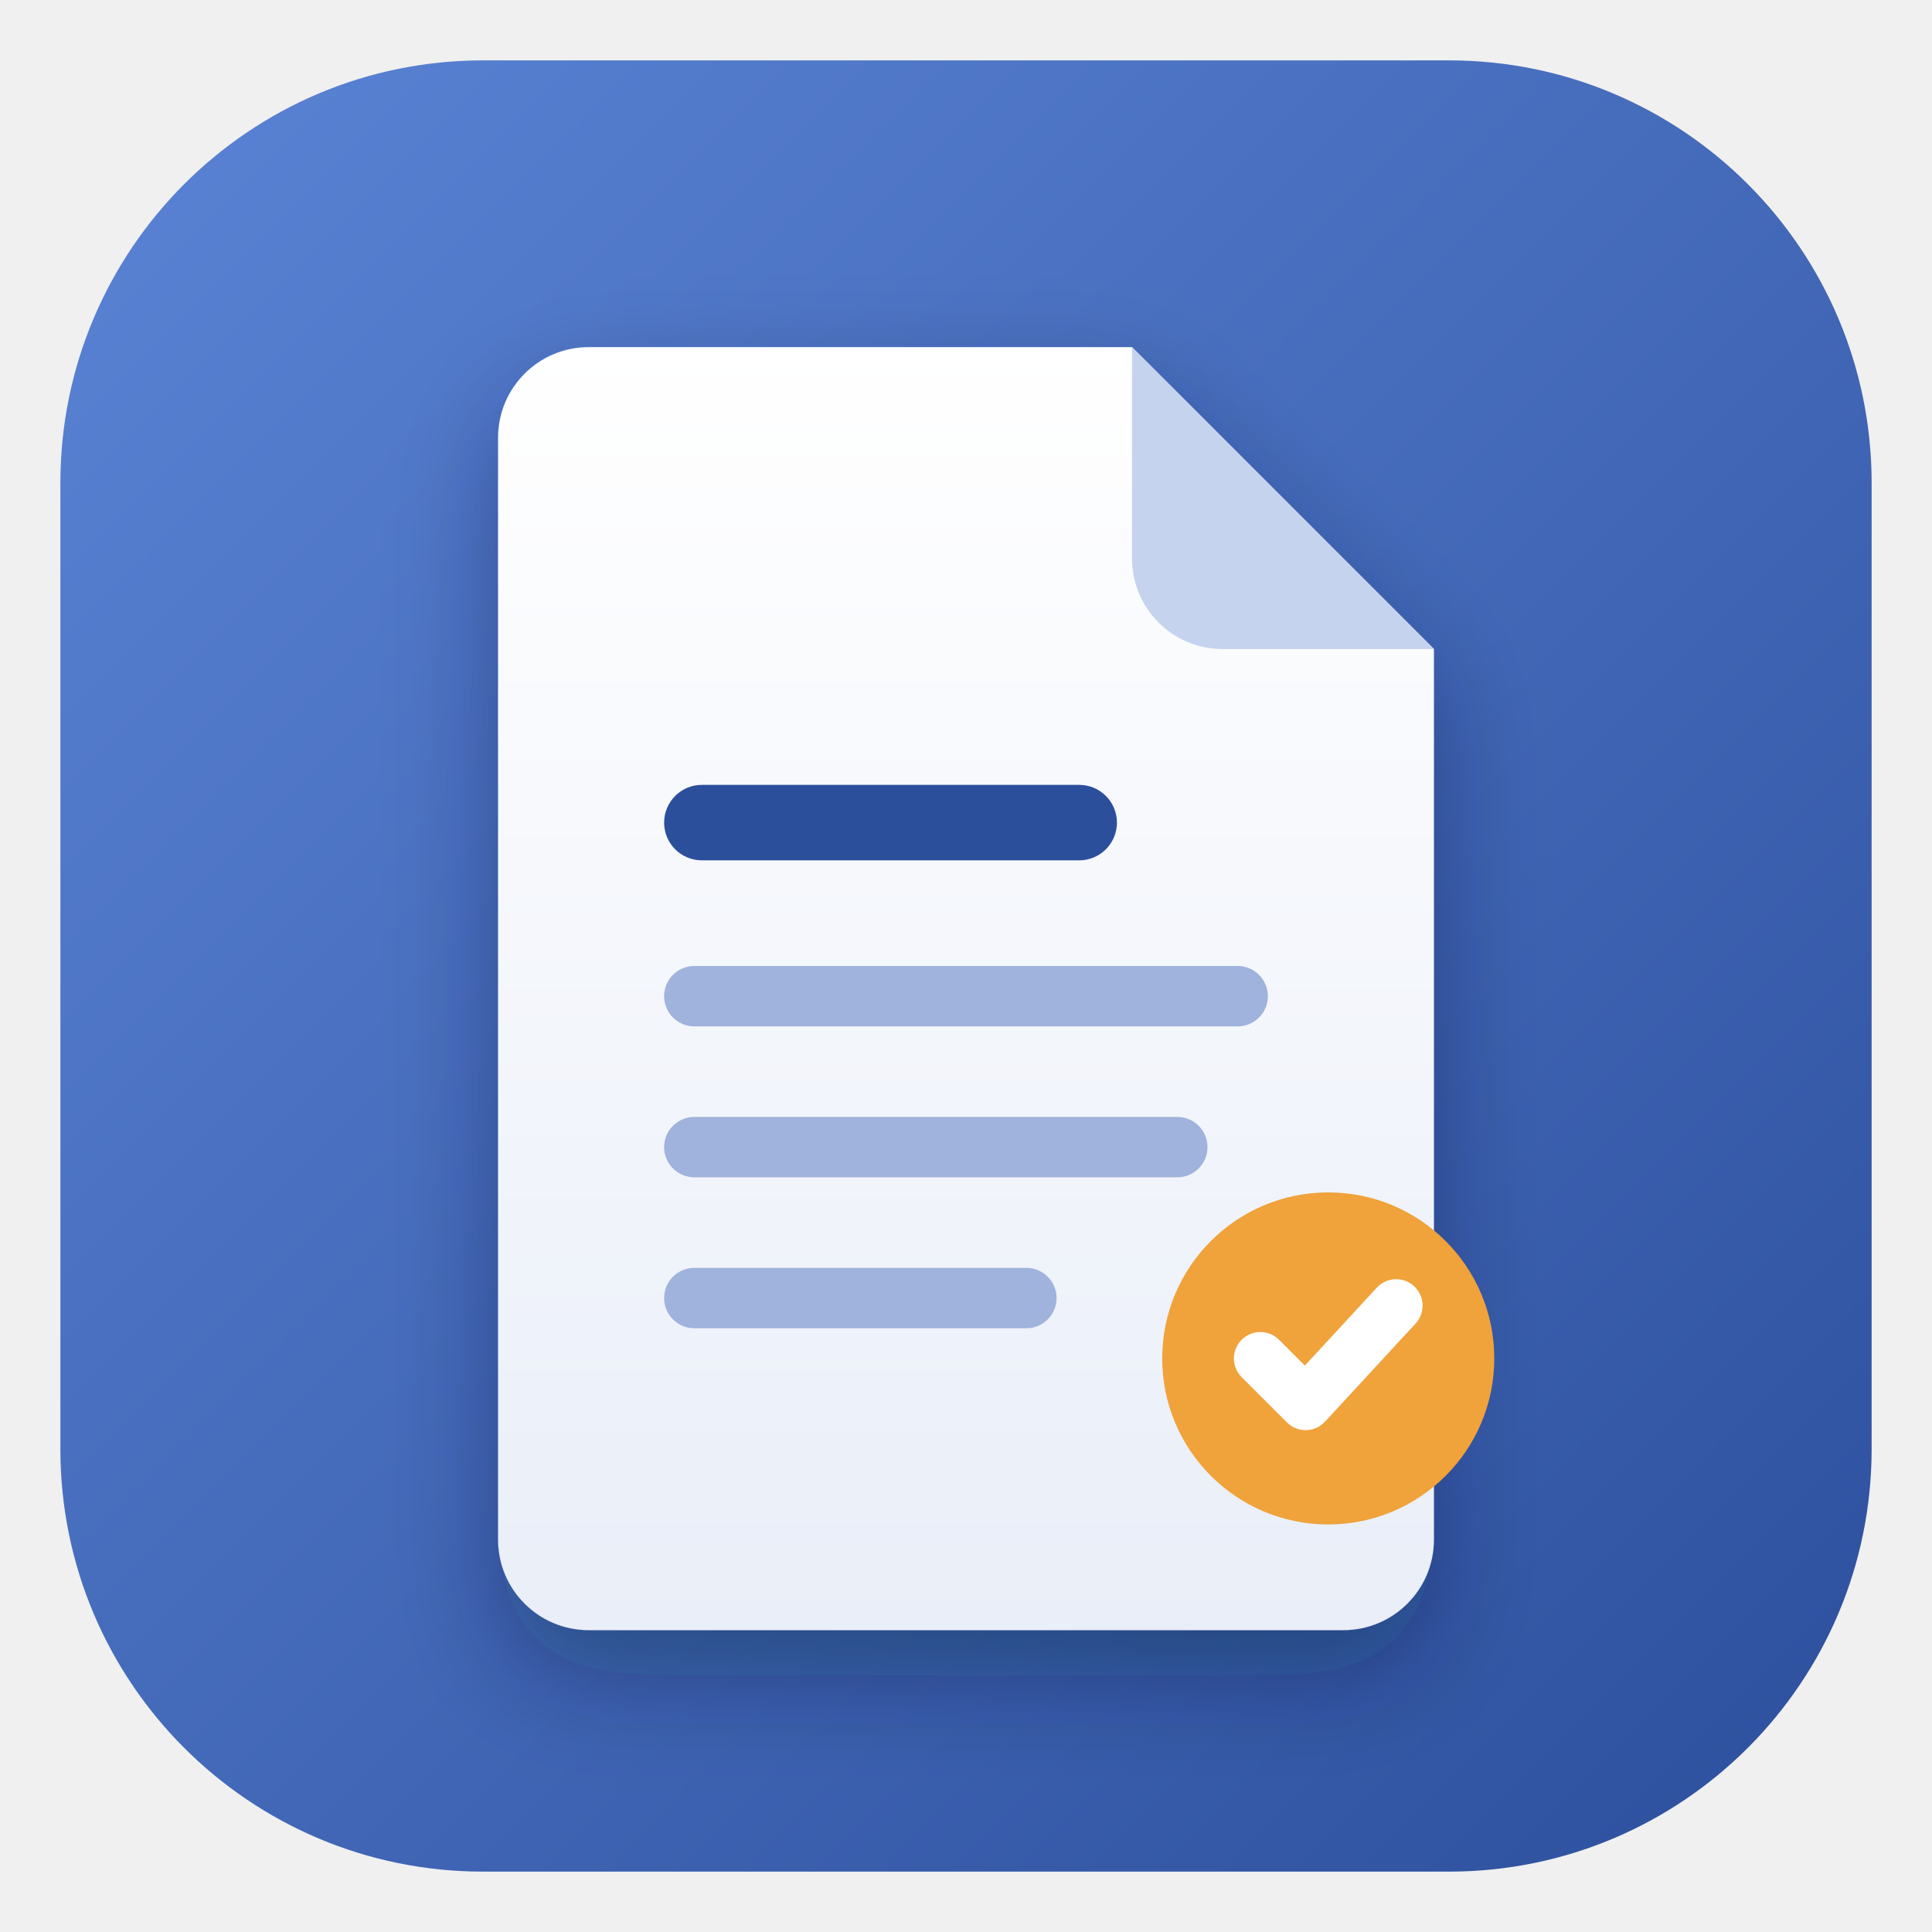
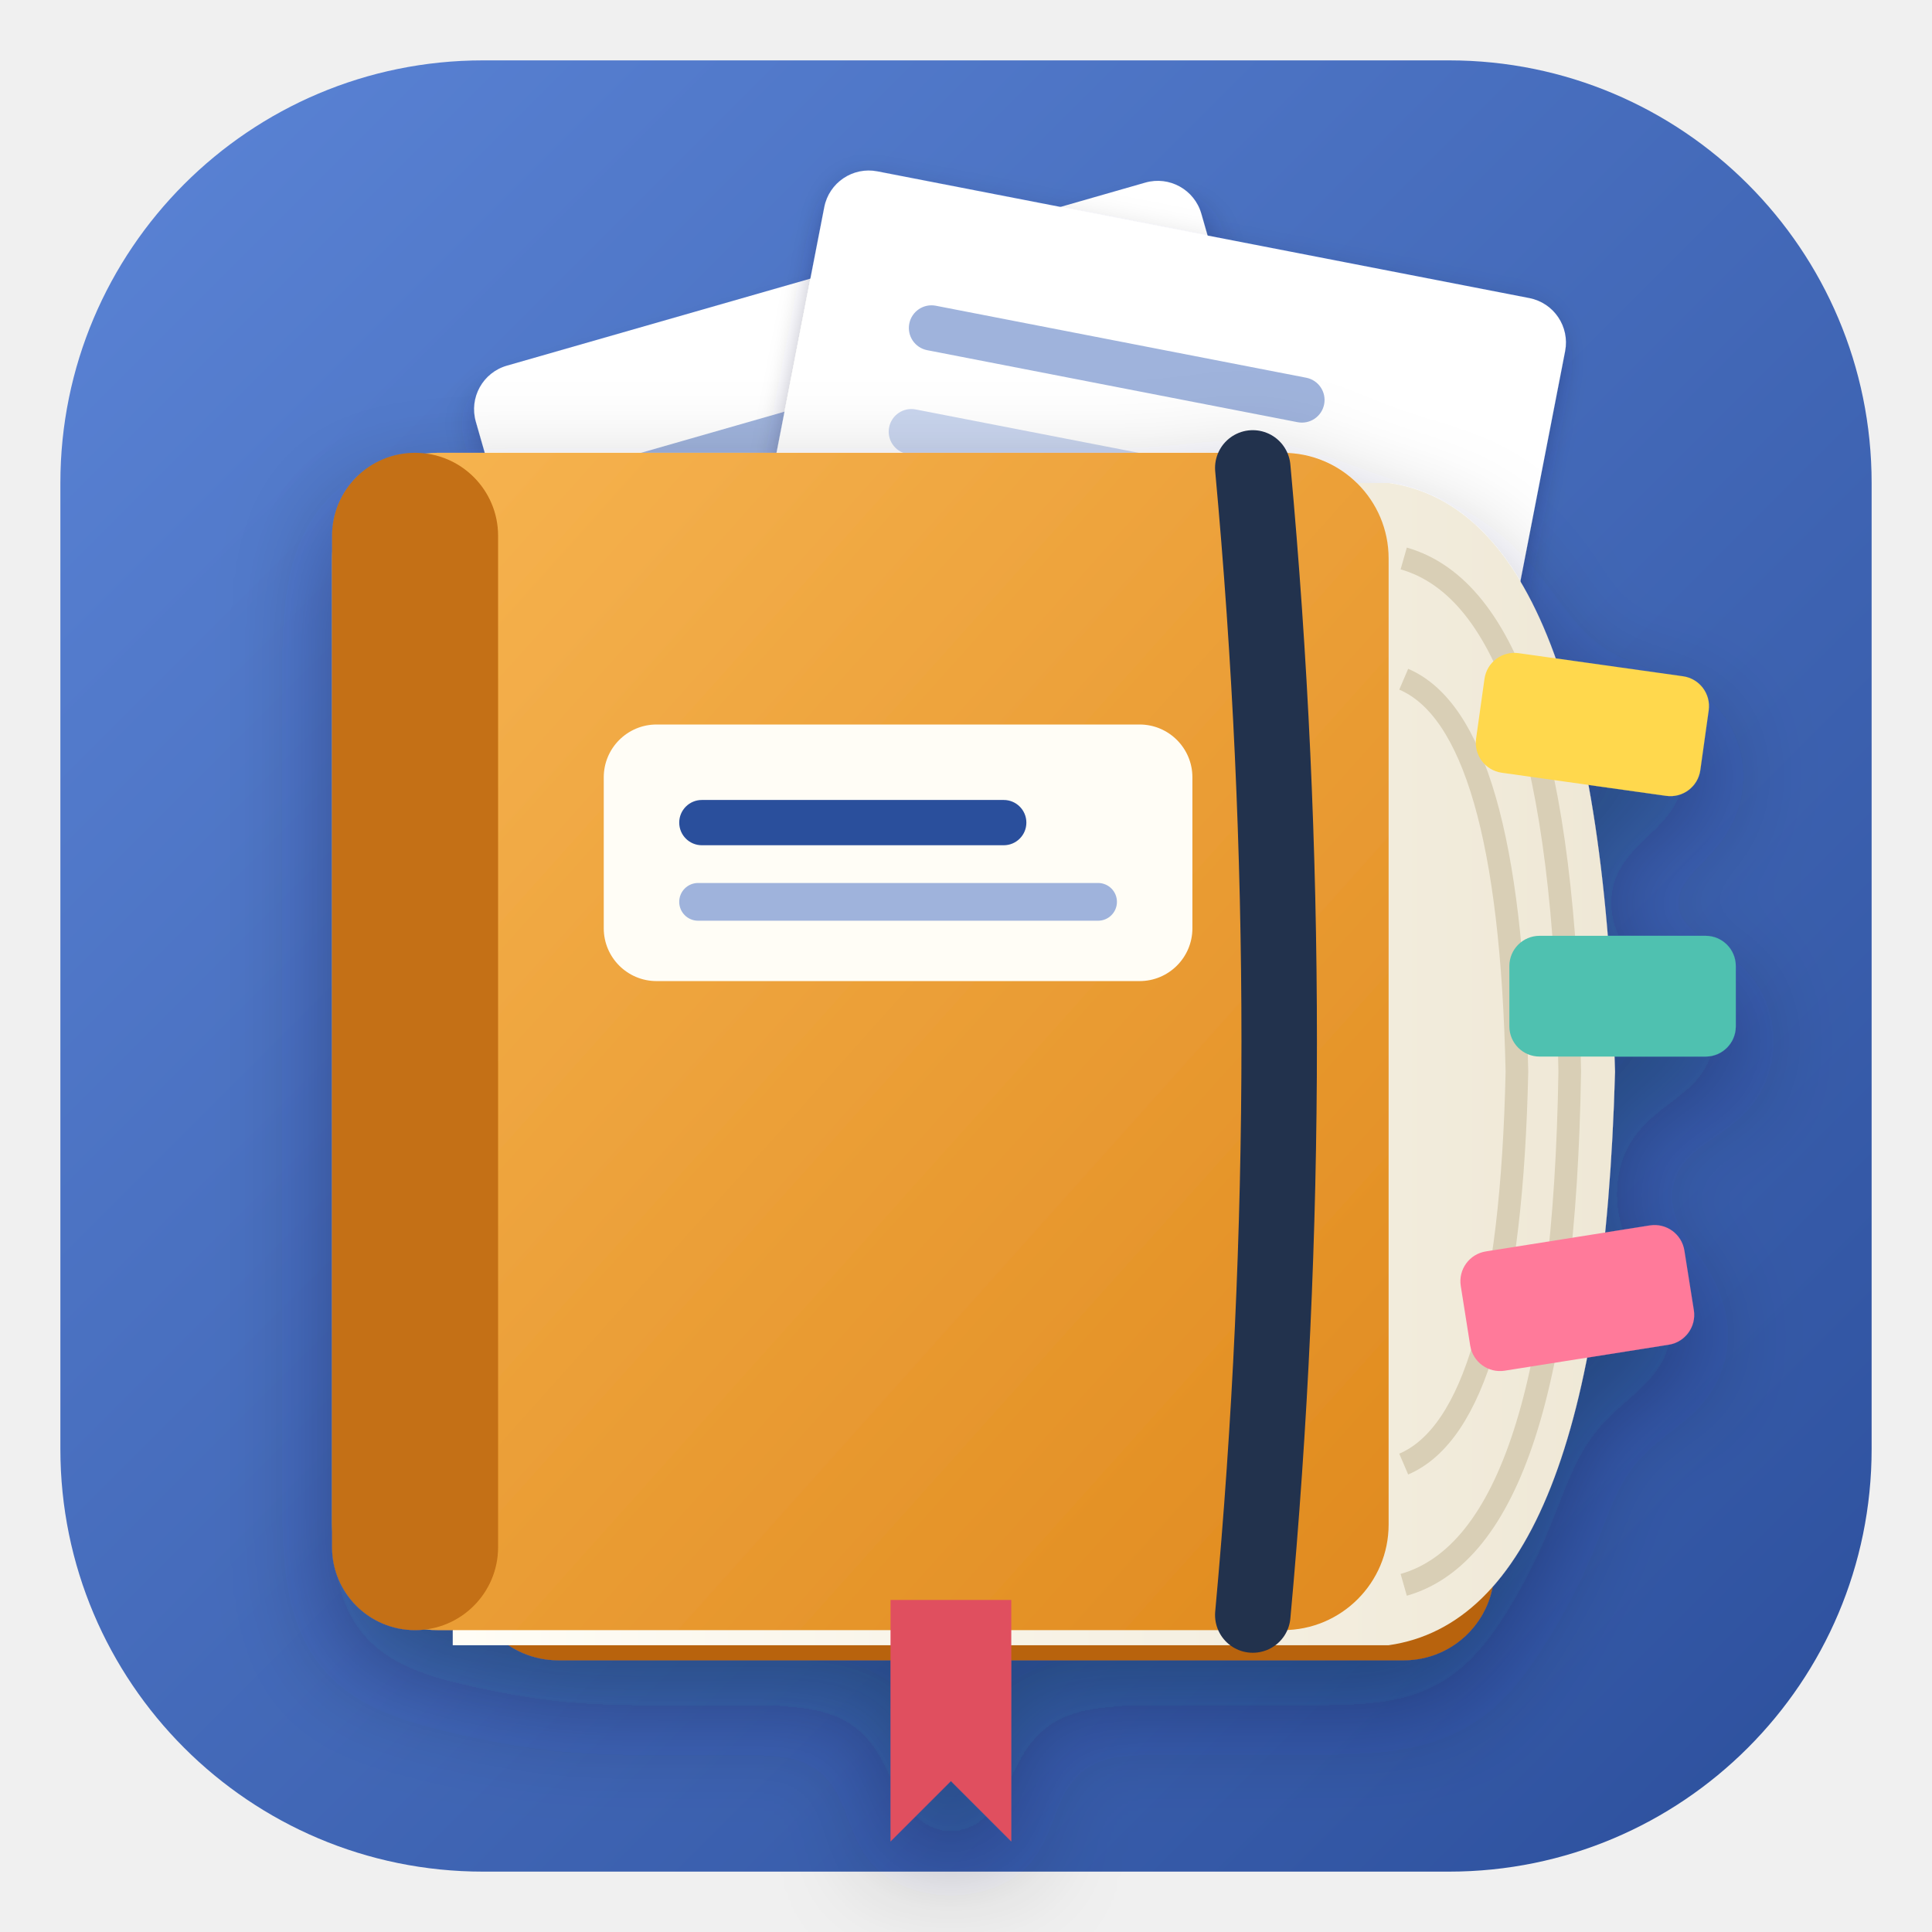
<svg xmlns="http://www.w3.org/2000/svg" width="256" height="256" viewBox="0 0 256 256">
  <defs>
    <linearGradient id="bg" x1="0" y1="0" x2="1" y2="1">
      <stop offset="0" stop-color="#5b84d6" />
      <stop offset="1" stop-color="#2c4f9c" />
    </linearGradient>
-     <linearGradient id="page" x1="0" y1="0" x2="0" y2="1">
-       <stop offset="0" stop-color="#ffffff" />
-       <stop offset="1" stop-color="#e9eef8" />
+     <linearGradient id="cover" x1="0" y1="0" x2="1" y2="1">
+       <stop offset="0" stop-color="#f7b552" />
+       <stop offset="1" stop-color="#e08a1e" />
    </linearGradient>
-     <filter id="shadow" x="-20%" y="-20%" width="140%" height="140%">
+     <linearGradient id="pages" x1="0" y1="0" x2="1" y2="0">
+       <stop offset="0" stop-color="#fffdf6" />
+       <stop offset="1" stop-color="#efe8d6" />
+     </linearGradient>
+     <filter id="shadow" x="-30%" y="-30%" width="160%" height="160%">
      <feDropShadow dx="0" dy="6" stdDeviation="7" flood-color="#0b1a3a" flood-opacity="0.35" />
+     </filter>
+     <filter id="sheet-shadow" x="-30%" y="-30%" width="160%" height="160%">
+       <feDropShadow dx="0" dy="2" stdDeviation="2" flood-color="#0b1a3a" flood-opacity="0.25" />
    </filter>
  </defs>
  <rect x="8" y="8" width="240" height="240" rx="56" fill="url(#bg)" />
+   <g transform="rotate(-16 126 94)" filter="url(#sheet-shadow)">
+     <rect x="76" y="34" width="100" height="120" rx="6" fill="#ffffff" />
+     <rect x="90" y="50" width="56" height="6" rx="3" fill="#9fb3dc" />
+     <rect x="90" y="64" width="70" height="6" rx="3" fill="#c9d5ee" />
+   </g>
+   <g transform="rotate(11 148 90)" filter="url(#sheet-shadow)">
+     <rect x="98" y="30" width="100" height="120" rx="6" fill="#ffffff" />
+     <rect x="112" y="46" width="56" height="6" rx="3" fill="#9fb3dc" />
+     <rect x="112" y="60" width="70" height="6" rx="3" fill="#c9d5ee" />
+   </g>
  <g filter="url(#shadow)">
-     <path d="M78 46h72l40 40v118a12 12 0 0 1-12 12H78a12 12 0 0 1-12-12V58a12 12 0 0 1 12-12z" fill="url(#page)" />
-     <path d="M150 46v28a12 12 0 0 0 12 12h28z" fill="#c5d3ee" />
+     <rect x="62" y="70" width="136" height="150" rx="12" fill="#b8640f" />
+     <path d="M60 64 H184 Q212 68 214 142 Q212 214 184 218 H60 Z" fill="url(#pages)" />
+     <path d="M186 74 Q207 80 208 142 Q207 204 186 210" fill="none" stroke="#d9cfb6" stroke-width="3" />
+     <path d="M186 90 Q200 96 201 142 Q200 188 186 194" fill="none" stroke="#d9cfb6" stroke-width="3" />
+     <rect x="196" y="88" width="30" height="16" rx="4" fill="#ffd84d" transform="rotate(8 211 96)" />
+     <rect x="200" y="124" width="30" height="16" rx="4" fill="#4fc1b0" />
+     <rect x="194" y="164" width="30" height="16" rx="4" fill="#ff7a9a" transform="rotate(-9 209 172)" />
+     <rect x="44" y="60" width="140" height="156" rx="14" fill="url(#cover)" />
+     <rect x="44" y="60" width="22" height="156" rx="11" fill="#c46f12" />
+     <rect x="80" y="96" width="78" height="34" rx="7" fill="#fffdf6" />
+     <rect x="90" y="106" width="46" height="6" rx="3" fill="#2c4f9c" />
+     <rect x="90" y="117" width="58" height="5" rx="2.5" fill="#9fb3dc" />
+     <path d="M166 62 Q173 138 166 214" fill="none" stroke="#24304d" stroke-width="10" stroke-linecap="round" />
+     <path d="M118 212 h16 v32 l-8 -8 l-8 8 z" fill="#e04f5f" />
  </g>
-   <rect x="88" y="104" width="60" height="10" rx="5" fill="#2c4f9c" />
-   <rect x="88" y="128" width="80" height="8" rx="4" fill="#9fb3dc" />
-   <rect x="88" y="148" width="72" height="8" rx="4" fill="#9fb3dc" />
-   <rect x="88" y="168" width="52" height="8" rx="4" fill="#9fb3dc" />
-   <circle cx="176" cy="180" r="22" fill="#f0a23b" />
-   <path d="M167 180l6 6 12-13" fill="none" stroke="#ffffff" stroke-width="7" stroke-linecap="round" stroke-linejoin="round" />
</svg>
